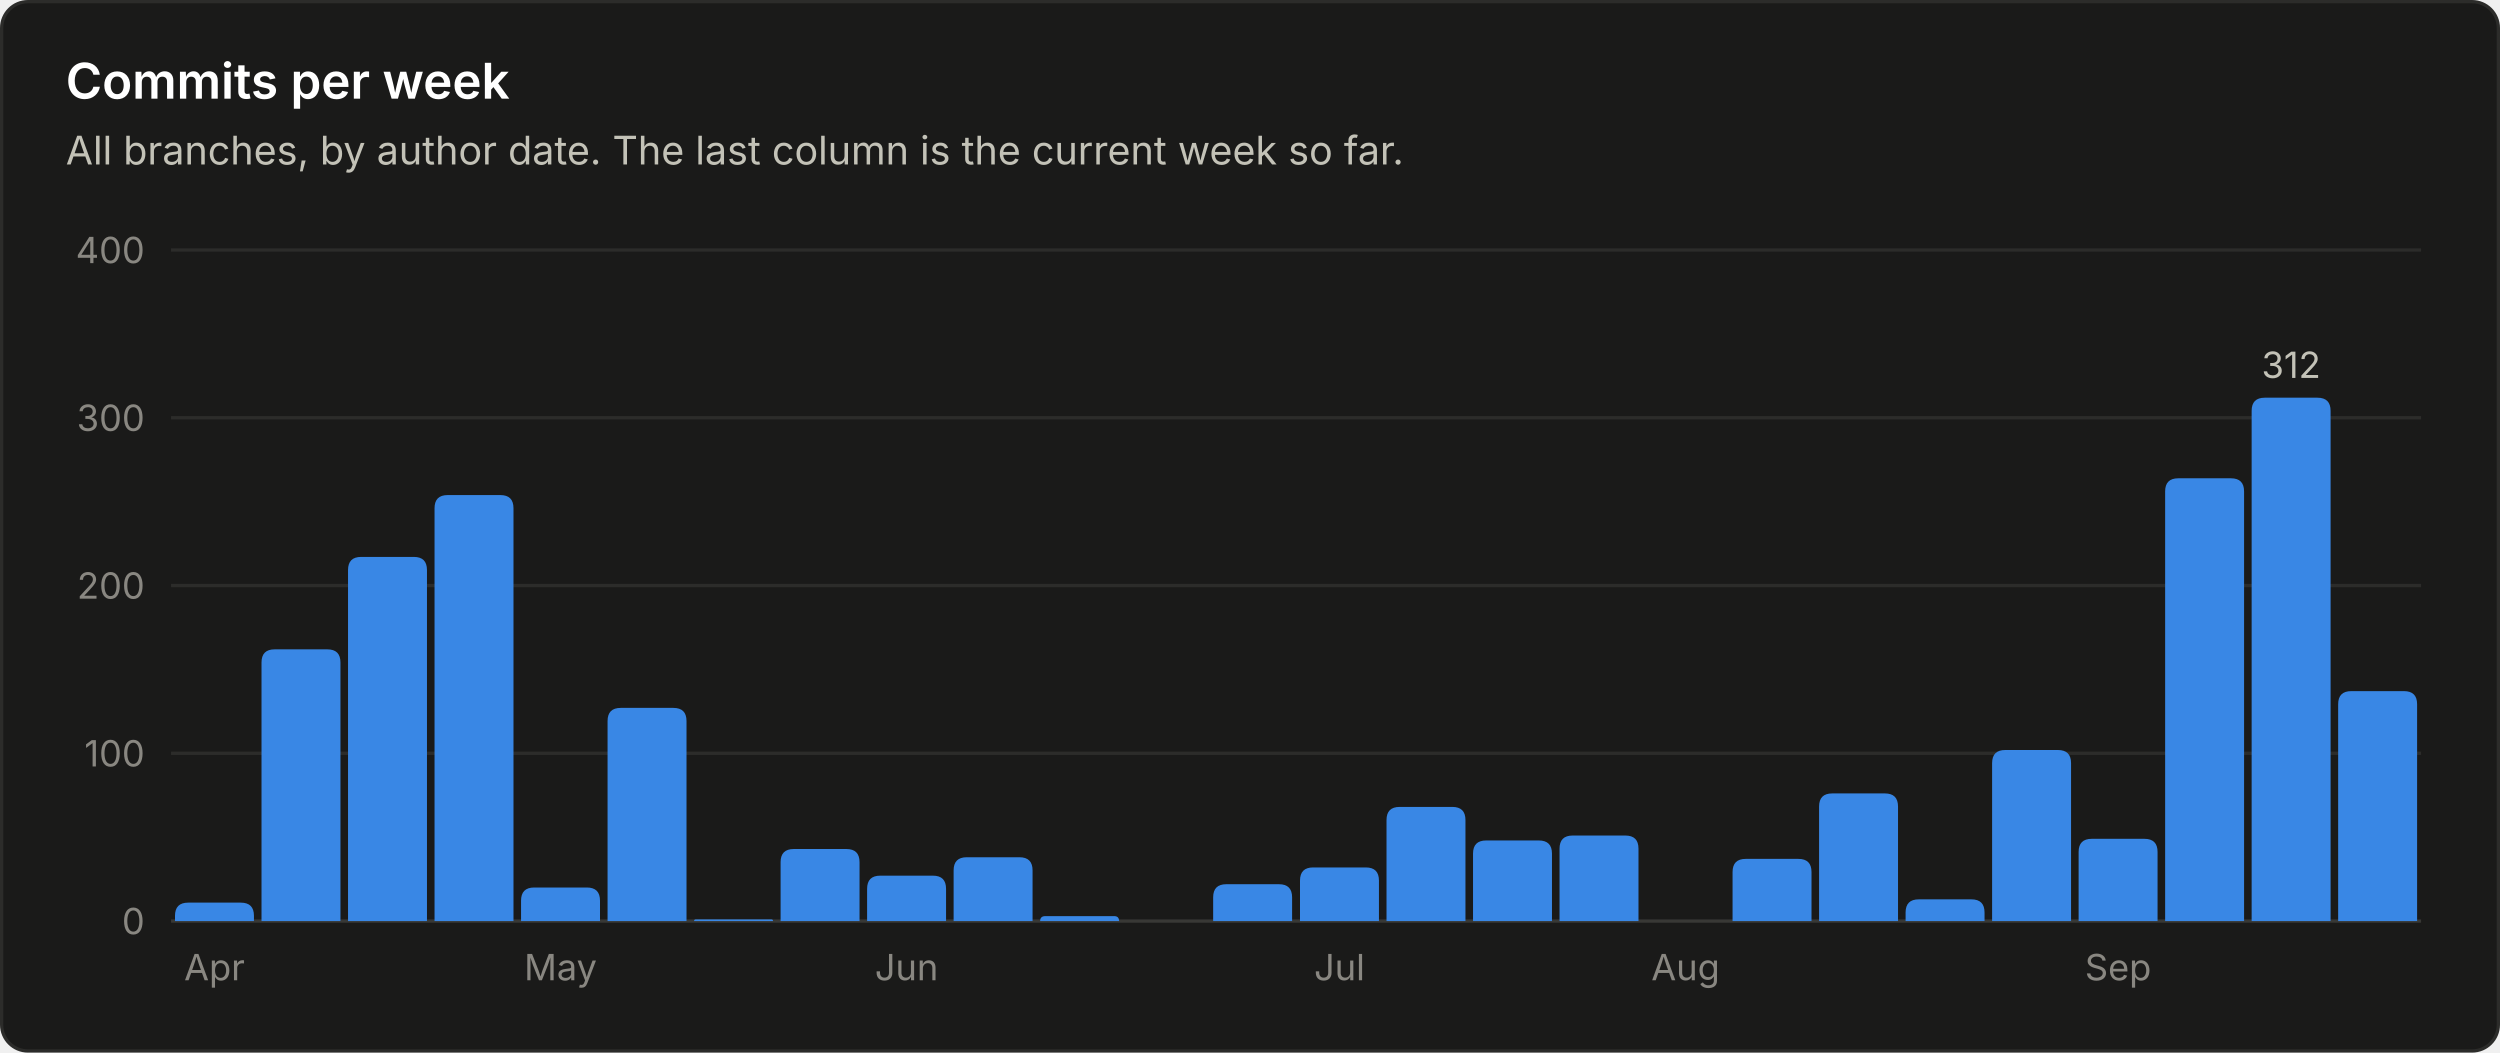
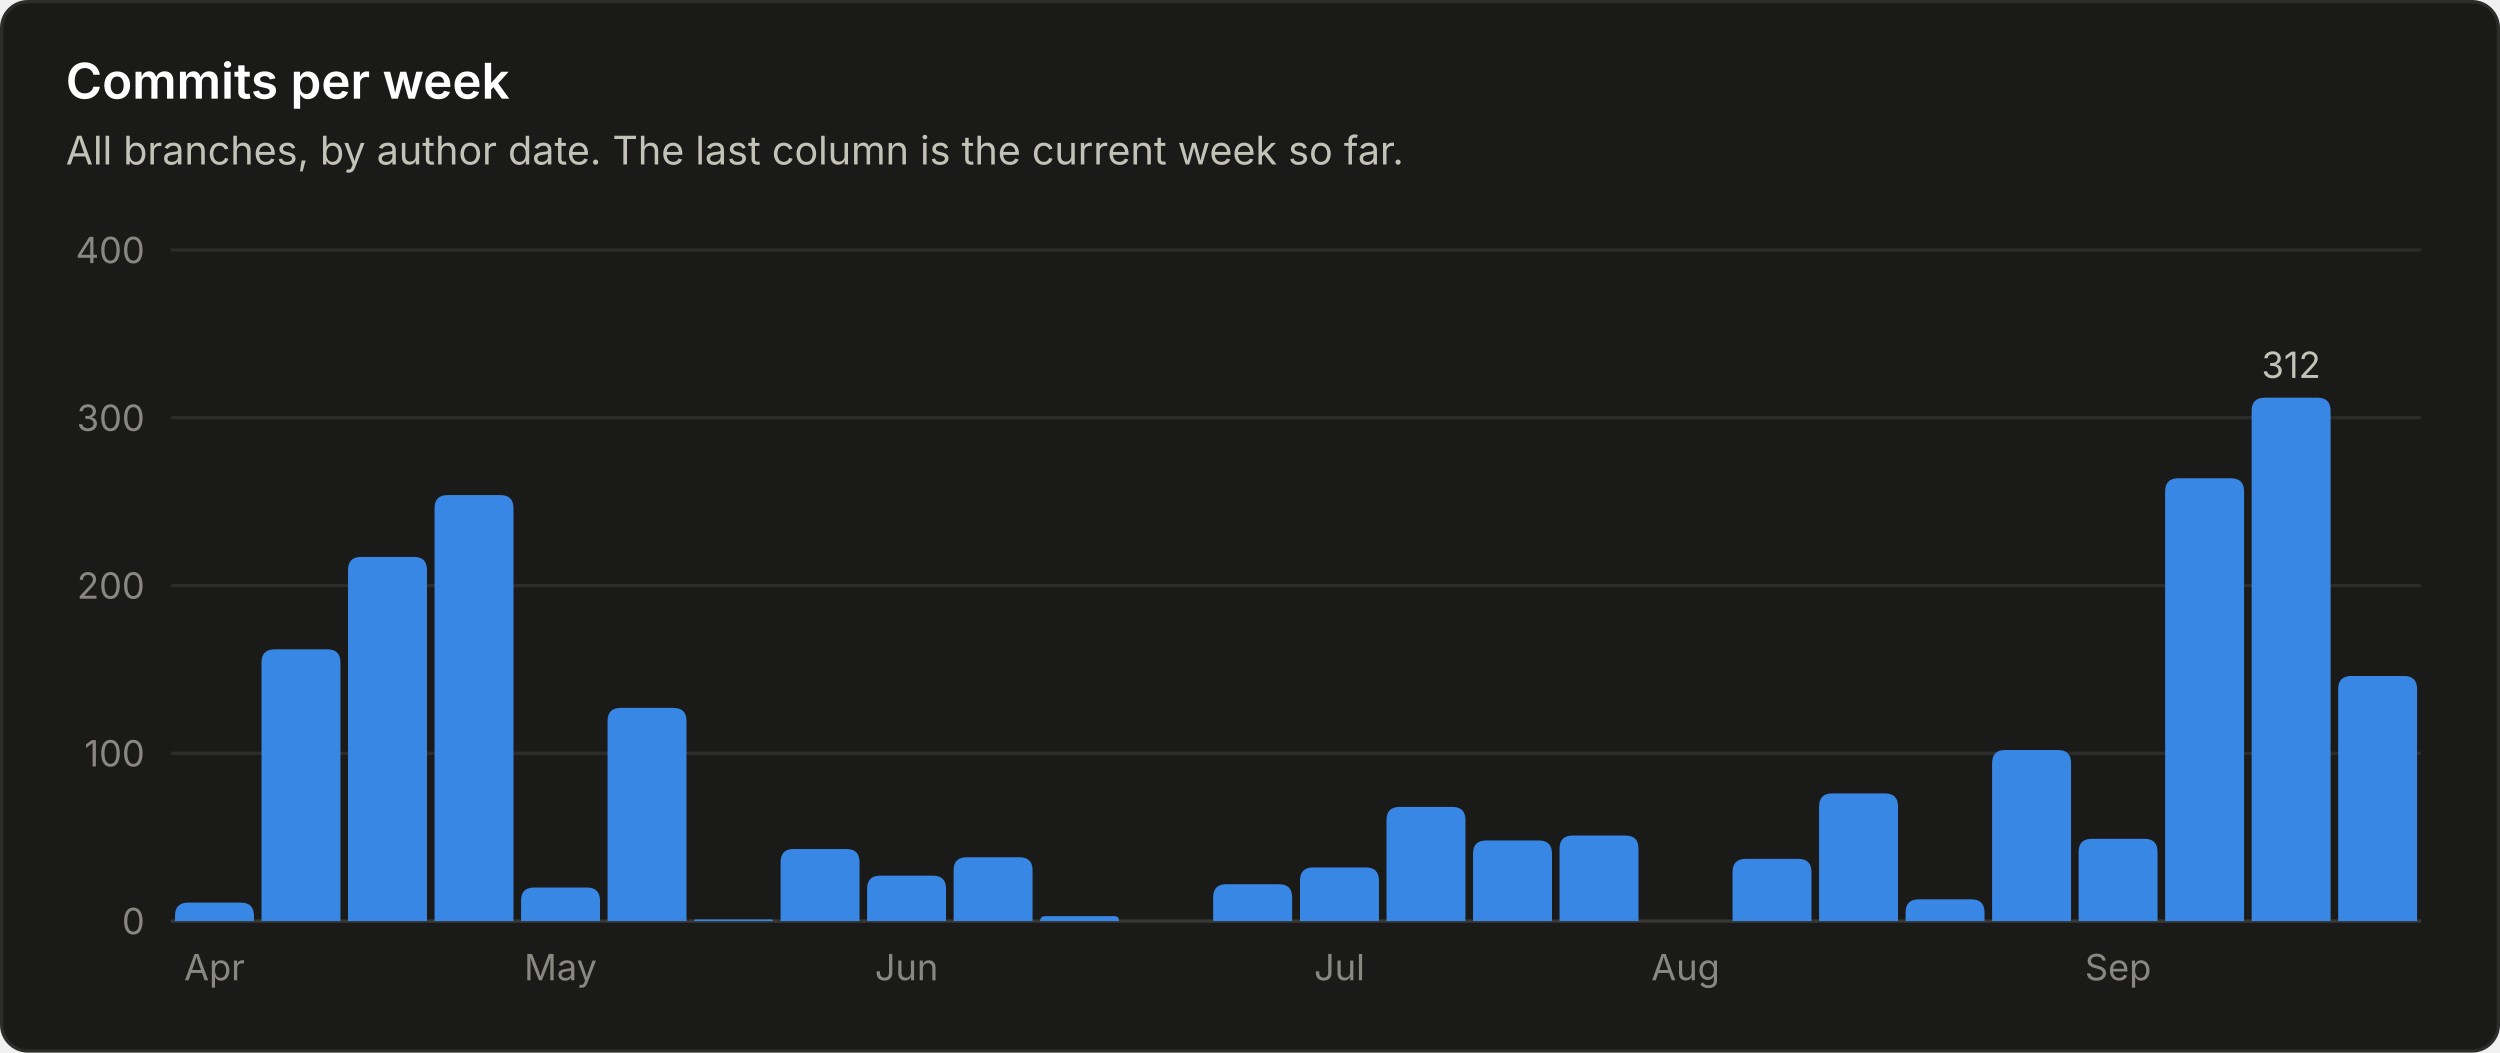
<svg xmlns="http://www.w3.org/2000/svg" viewBox="0 0 760 320" width="760" height="320" role="img" font-family="system-ui, -apple-system, 'Segoe UI', sans-serif">
  <rect x="0.5" y="0.5" width="759" height="319" rx="8" fill="#1a1a19" stroke="#2c2c2a" />
  <text x="20.0" y="30.0" fill="#ffffff" font-size="15" font-weight="600" text-anchor="start">Commits per week</text>
  <text x="20.0" y="50.0" fill="#c3c2b7" font-size="12" font-weight="400" text-anchor="start">All branches, by author date. The last column is the current week so far.</text>
  <line x1="52" y1="280.0" x2="736" y2="280.0" stroke="#383835" stroke-width="1" />
  <text x="44.0" y="284.0" fill="#898781" font-size="11" font-weight="400" text-anchor="end">0</text>
  <line x1="52" y1="229.0" x2="736" y2="229.0" stroke="#2c2c2a" stroke-width="1" />
  <text x="44.0" y="233.0" fill="#898781" font-size="11" font-weight="400" text-anchor="end">100</text>
  <line x1="52" y1="178.0" x2="736" y2="178.0" stroke="#2c2c2a" stroke-width="1" />
  <text x="44.0" y="182.0" fill="#898781" font-size="11" font-weight="400" text-anchor="end">200</text>
  <line x1="52" y1="127.0" x2="736" y2="127.0" stroke="#2c2c2a" stroke-width="1" />
  <text x="44.0" y="131.0" fill="#898781" font-size="11" font-weight="400" text-anchor="end">300</text>
  <line x1="52" y1="76.0" x2="736" y2="76.0" stroke="#2c2c2a" stroke-width="1" />
  <text x="44.0" y="80.0" fill="#898781" font-size="11" font-weight="400" text-anchor="end">400</text>
  <path d="M53.2 280.0 V278.4 Q53.2 274.4 57.2 274.4 H73.2 Q77.2 274.4 77.2 278.4 V280.0 Z" fill="#3987e5" />
  <text x="65.2" y="298.0" fill="#898781" font-size="11" font-weight="400" text-anchor="middle">Apr</text>
  <path d="M79.5 280.0 V201.4 Q79.5 197.4 83.5 197.4 H99.5 Q103.5 197.4 103.5 201.4 V280.0 Z" fill="#3987e5" />
  <path d="M105.8 280.0 V173.3 Q105.8 169.3 109.8 169.3 H125.8 Q129.8 169.3 129.8 173.3 V280.0 Z" fill="#3987e5" />
  <path d="M132.1 280.0 V154.5 Q132.1 150.5 136.1 150.5 H152.1 Q156.1 150.5 156.1 154.5 V280.0 Z" fill="#3987e5" />
  <path d="M158.4 280.0 V273.8 Q158.4 269.8 162.4 269.8 H178.4 Q182.4 269.8 182.4 273.8 V280.0 Z" fill="#3987e5" />
  <text x="170.4" y="298.0" fill="#898781" font-size="11" font-weight="400" text-anchor="middle">May</text>
  <path d="M184.7 280.0 V219.2 Q184.7 215.2 188.7 215.2 H204.7 Q208.7 215.2 208.7 219.2 V280.0 Z" fill="#3987e5" />
  <path d="M211.0 280.0 V280.0 Q211.0 279.5 211.5 279.5 H234.5 Q235.0 279.5 235.0 280.0 V280.0 Z" fill="#3987e5" />
  <path d="M237.3 280.0 V262.1 Q237.3 258.1 241.3 258.1 H257.3 Q261.3 258.1 261.3 262.1 V280.0 Z" fill="#3987e5" />
  <path d="M263.6 280.0 V270.2 Q263.6 266.2 267.6 266.2 H283.6 Q287.6 266.2 287.6 270.2 V280.0 Z" fill="#3987e5" />
  <text x="275.6" y="298.0" fill="#898781" font-size="11" font-weight="400" text-anchor="middle">Jun</text>
  <path d="M289.9 280.0 V264.6 Q289.9 260.6 293.9 260.6 H309.9 Q313.9 260.6 313.9 264.6 V280.0 Z" fill="#3987e5" />
  <path d="M316.2 280.0 V280.0 Q316.2 278.5 317.8 278.5 H338.7 Q340.2 278.5 340.2 280.0 V280.0 Z" fill="#3987e5" />
  <path d="M368.8 280.0 V272.8 Q368.8 268.8 372.8 268.8 H388.8 Q392.8 268.8 392.8 272.8 V280.0 Z" fill="#3987e5" />
  <path d="M395.2 280.0 V267.7 Q395.2 263.7 399.2 263.7 H415.2 Q419.2 263.7 419.2 267.7 V280.0 Z" fill="#3987e5" />
  <text x="407.2" y="298.0" fill="#898781" font-size="11" font-weight="400" text-anchor="middle">Jul</text>
  <path d="M421.5 280.0 V249.3 Q421.5 245.3 425.5 245.3 H441.5 Q445.5 245.3 445.5 249.3 V280.0 Z" fill="#3987e5" />
  <path d="M447.8 280.0 V259.5 Q447.8 255.5 451.8 255.5 H467.8 Q471.8 255.5 471.8 259.5 V280.0 Z" fill="#3987e5" />
  <path d="M474.1 280.0 V258.0 Q474.1 254.0 478.1 254.0 H494.1 Q498.1 254.0 498.1 258.0 V280.0 Z" fill="#3987e5" />
  <text x="512.4" y="298.0" fill="#898781" font-size="11" font-weight="400" text-anchor="middle">Aug</text>
  <path d="M526.7 280.0 V265.1 Q526.7 261.1 530.7 261.1 H546.7 Q550.7 261.1 550.7 265.1 V280.0 Z" fill="#3987e5" />
  <path d="M553.0 280.0 V245.2 Q553.0 241.2 557.0 241.2 H573.0 Q577.0 241.2 577.0 245.2 V280.0 Z" fill="#3987e5" />
  <path d="M579.3 280.0 V277.4 Q579.3 273.4 583.3 273.4 H599.3 Q603.3 273.4 603.3 277.4 V280.0 Z" fill="#3987e5" />
  <path d="M605.6 280.0 V232.0 Q605.6 228.0 609.6 228.0 H625.6 Q629.6 228.0 629.6 232.0 V280.0 Z" fill="#3987e5" />
  <path d="M631.9 280.0 V259.0 Q631.9 255.0 635.9 255.0 H651.9 Q655.9 255.0 655.9 259.0 V280.0 Z" fill="#3987e5" />
  <text x="643.9" y="298.0" fill="#898781" font-size="11" font-weight="400" text-anchor="middle">Sep</text>
  <path d="M658.2 280.0 V149.4 Q658.2 145.4 662.2 145.4 H678.2 Q682.2 145.4 682.2 149.4 V280.0 Z" fill="#3987e5" />
  <path d="M684.5 280.0 V124.9 Q684.5 120.9 688.5 120.9 H704.5 Q708.5 120.9 708.5 124.9 V280.0 Z" fill="#3987e5" />
  <text x="696.5" y="114.9" fill="#c3c2b7" font-size="11" font-weight="400" text-anchor="middle">312</text>
-   <path d="M710.8 280.0 V214.1 Q710.8 210.1 714.8 210.1 H730.8 Q734.8 210.1 734.8 214.1 V280.0 Z" fill="#3987e5" />
+   <path d="M710.8 280.0 V209.5 Q710.8 205.5 714.8 205.5 H730.8 Q734.8 205.5 734.8 209.5 V280.0 Z" fill="#3987e5" />
</svg>
